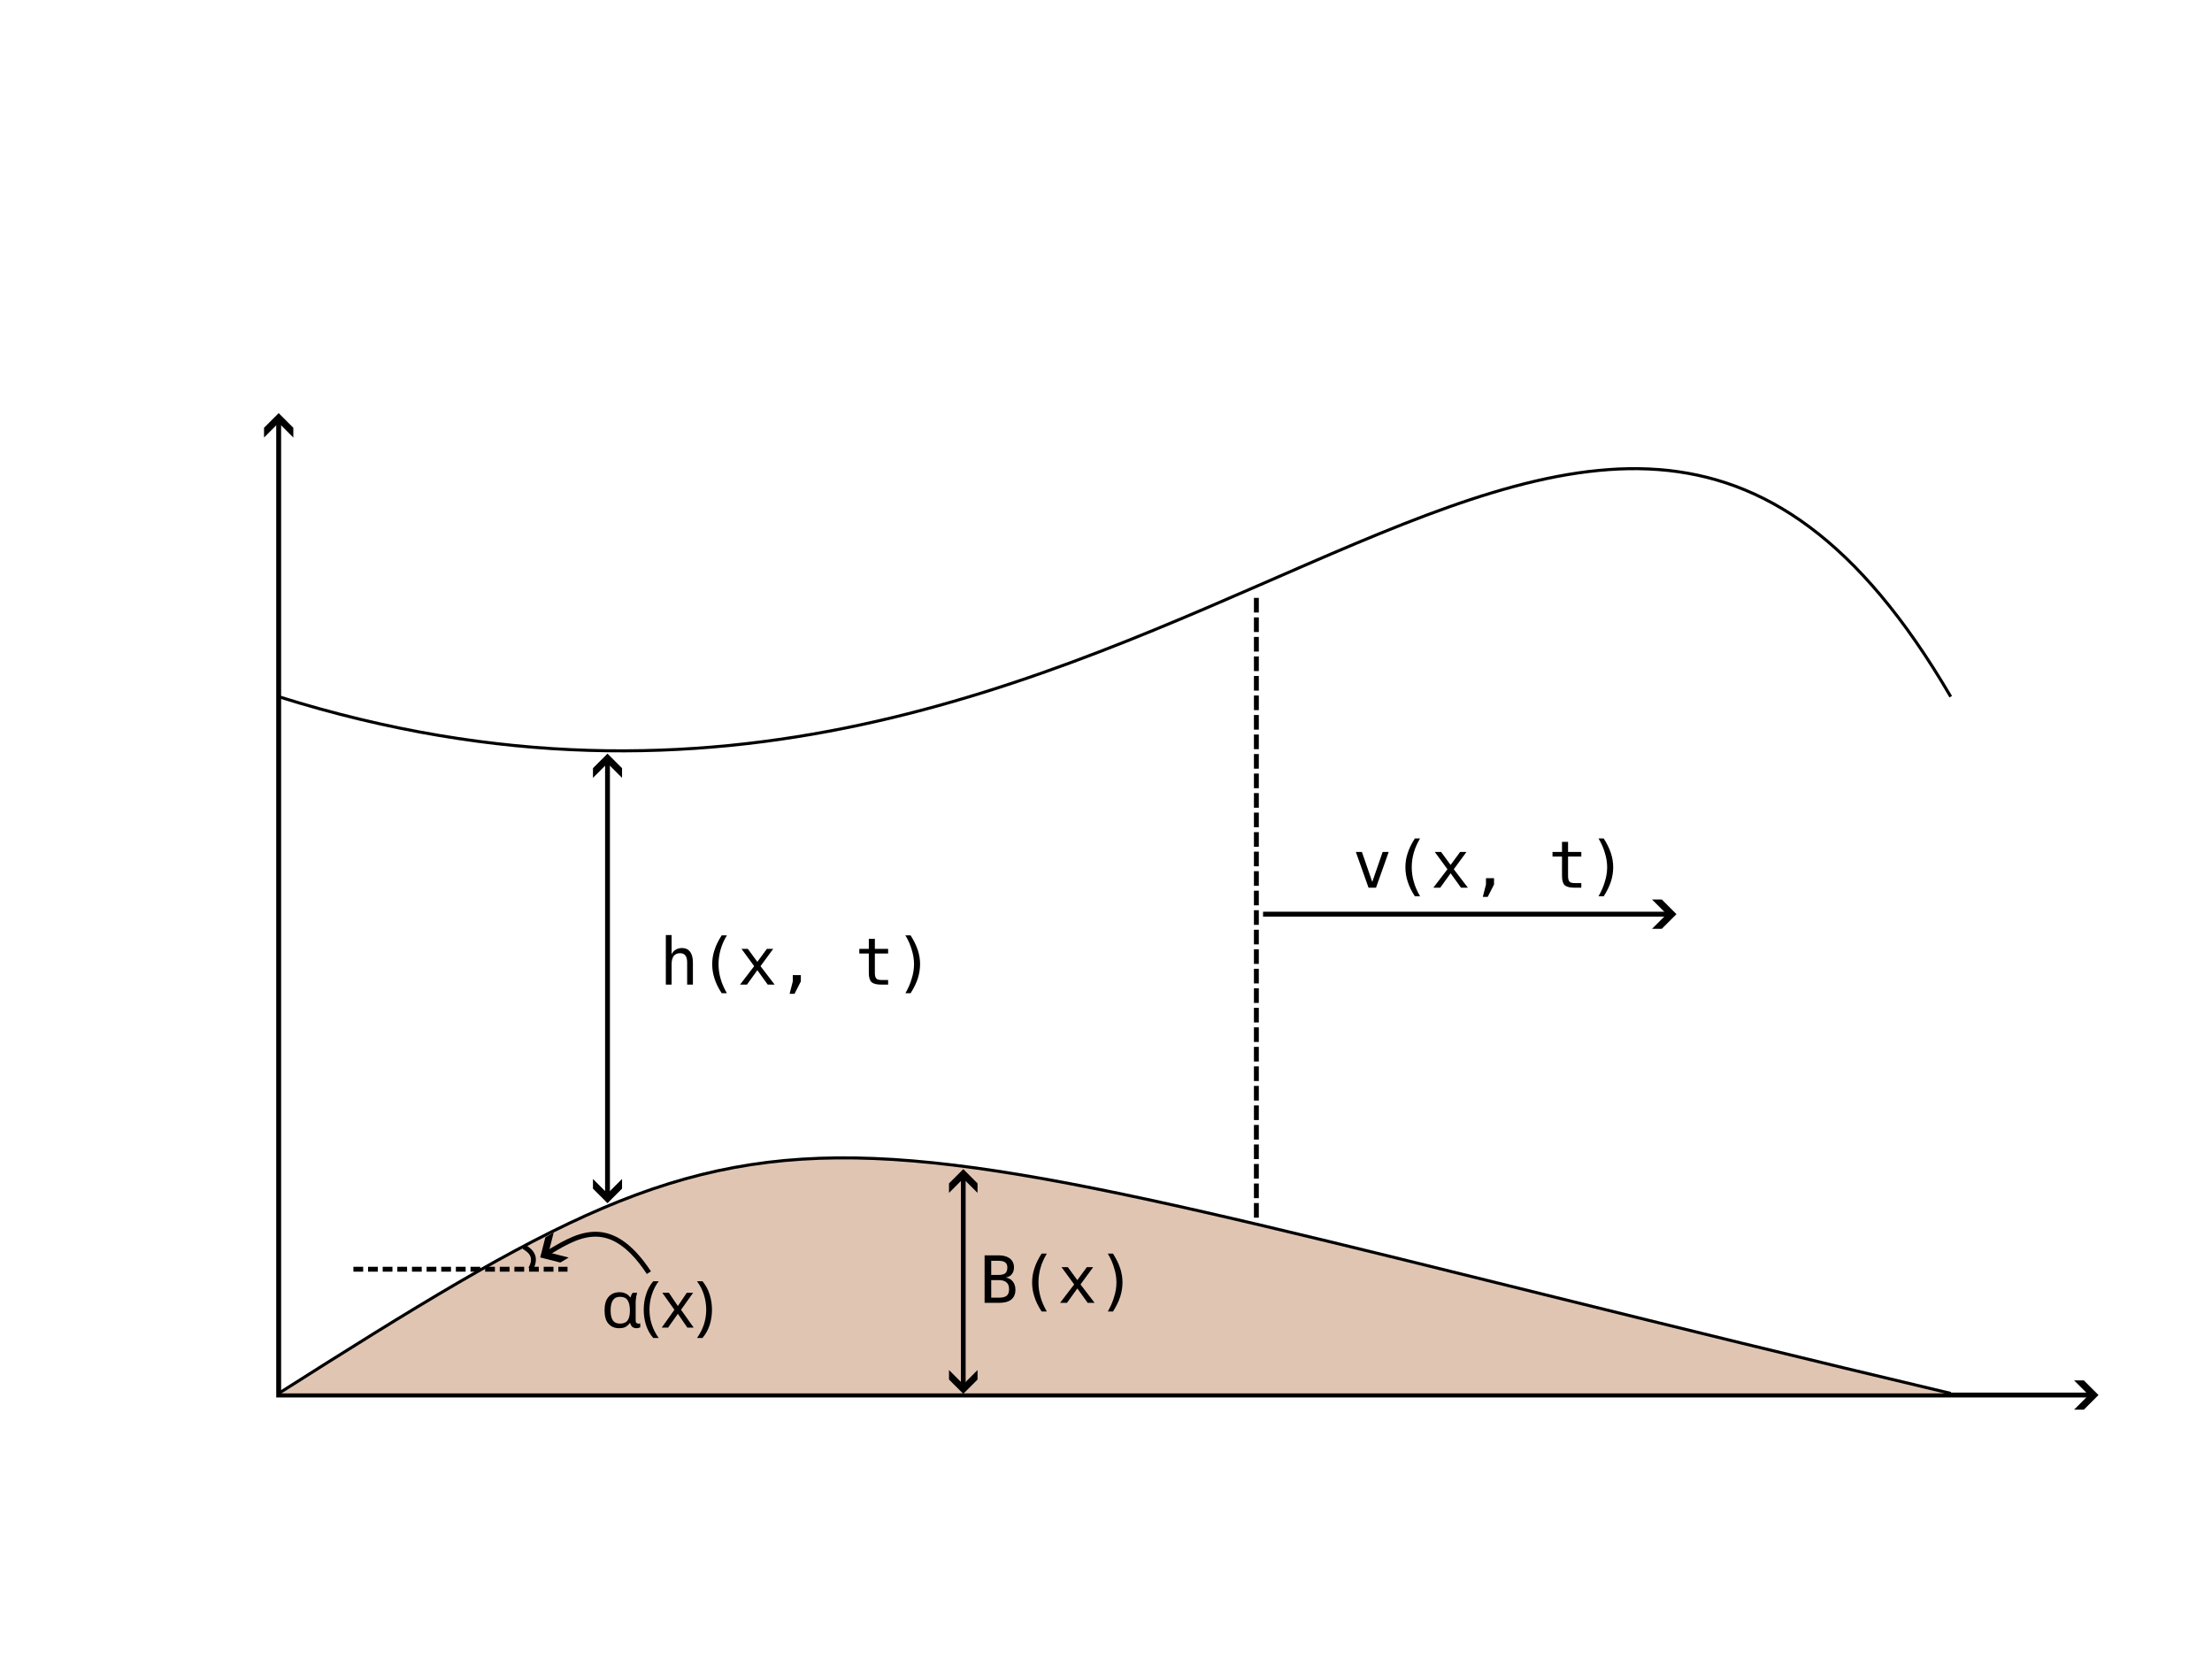
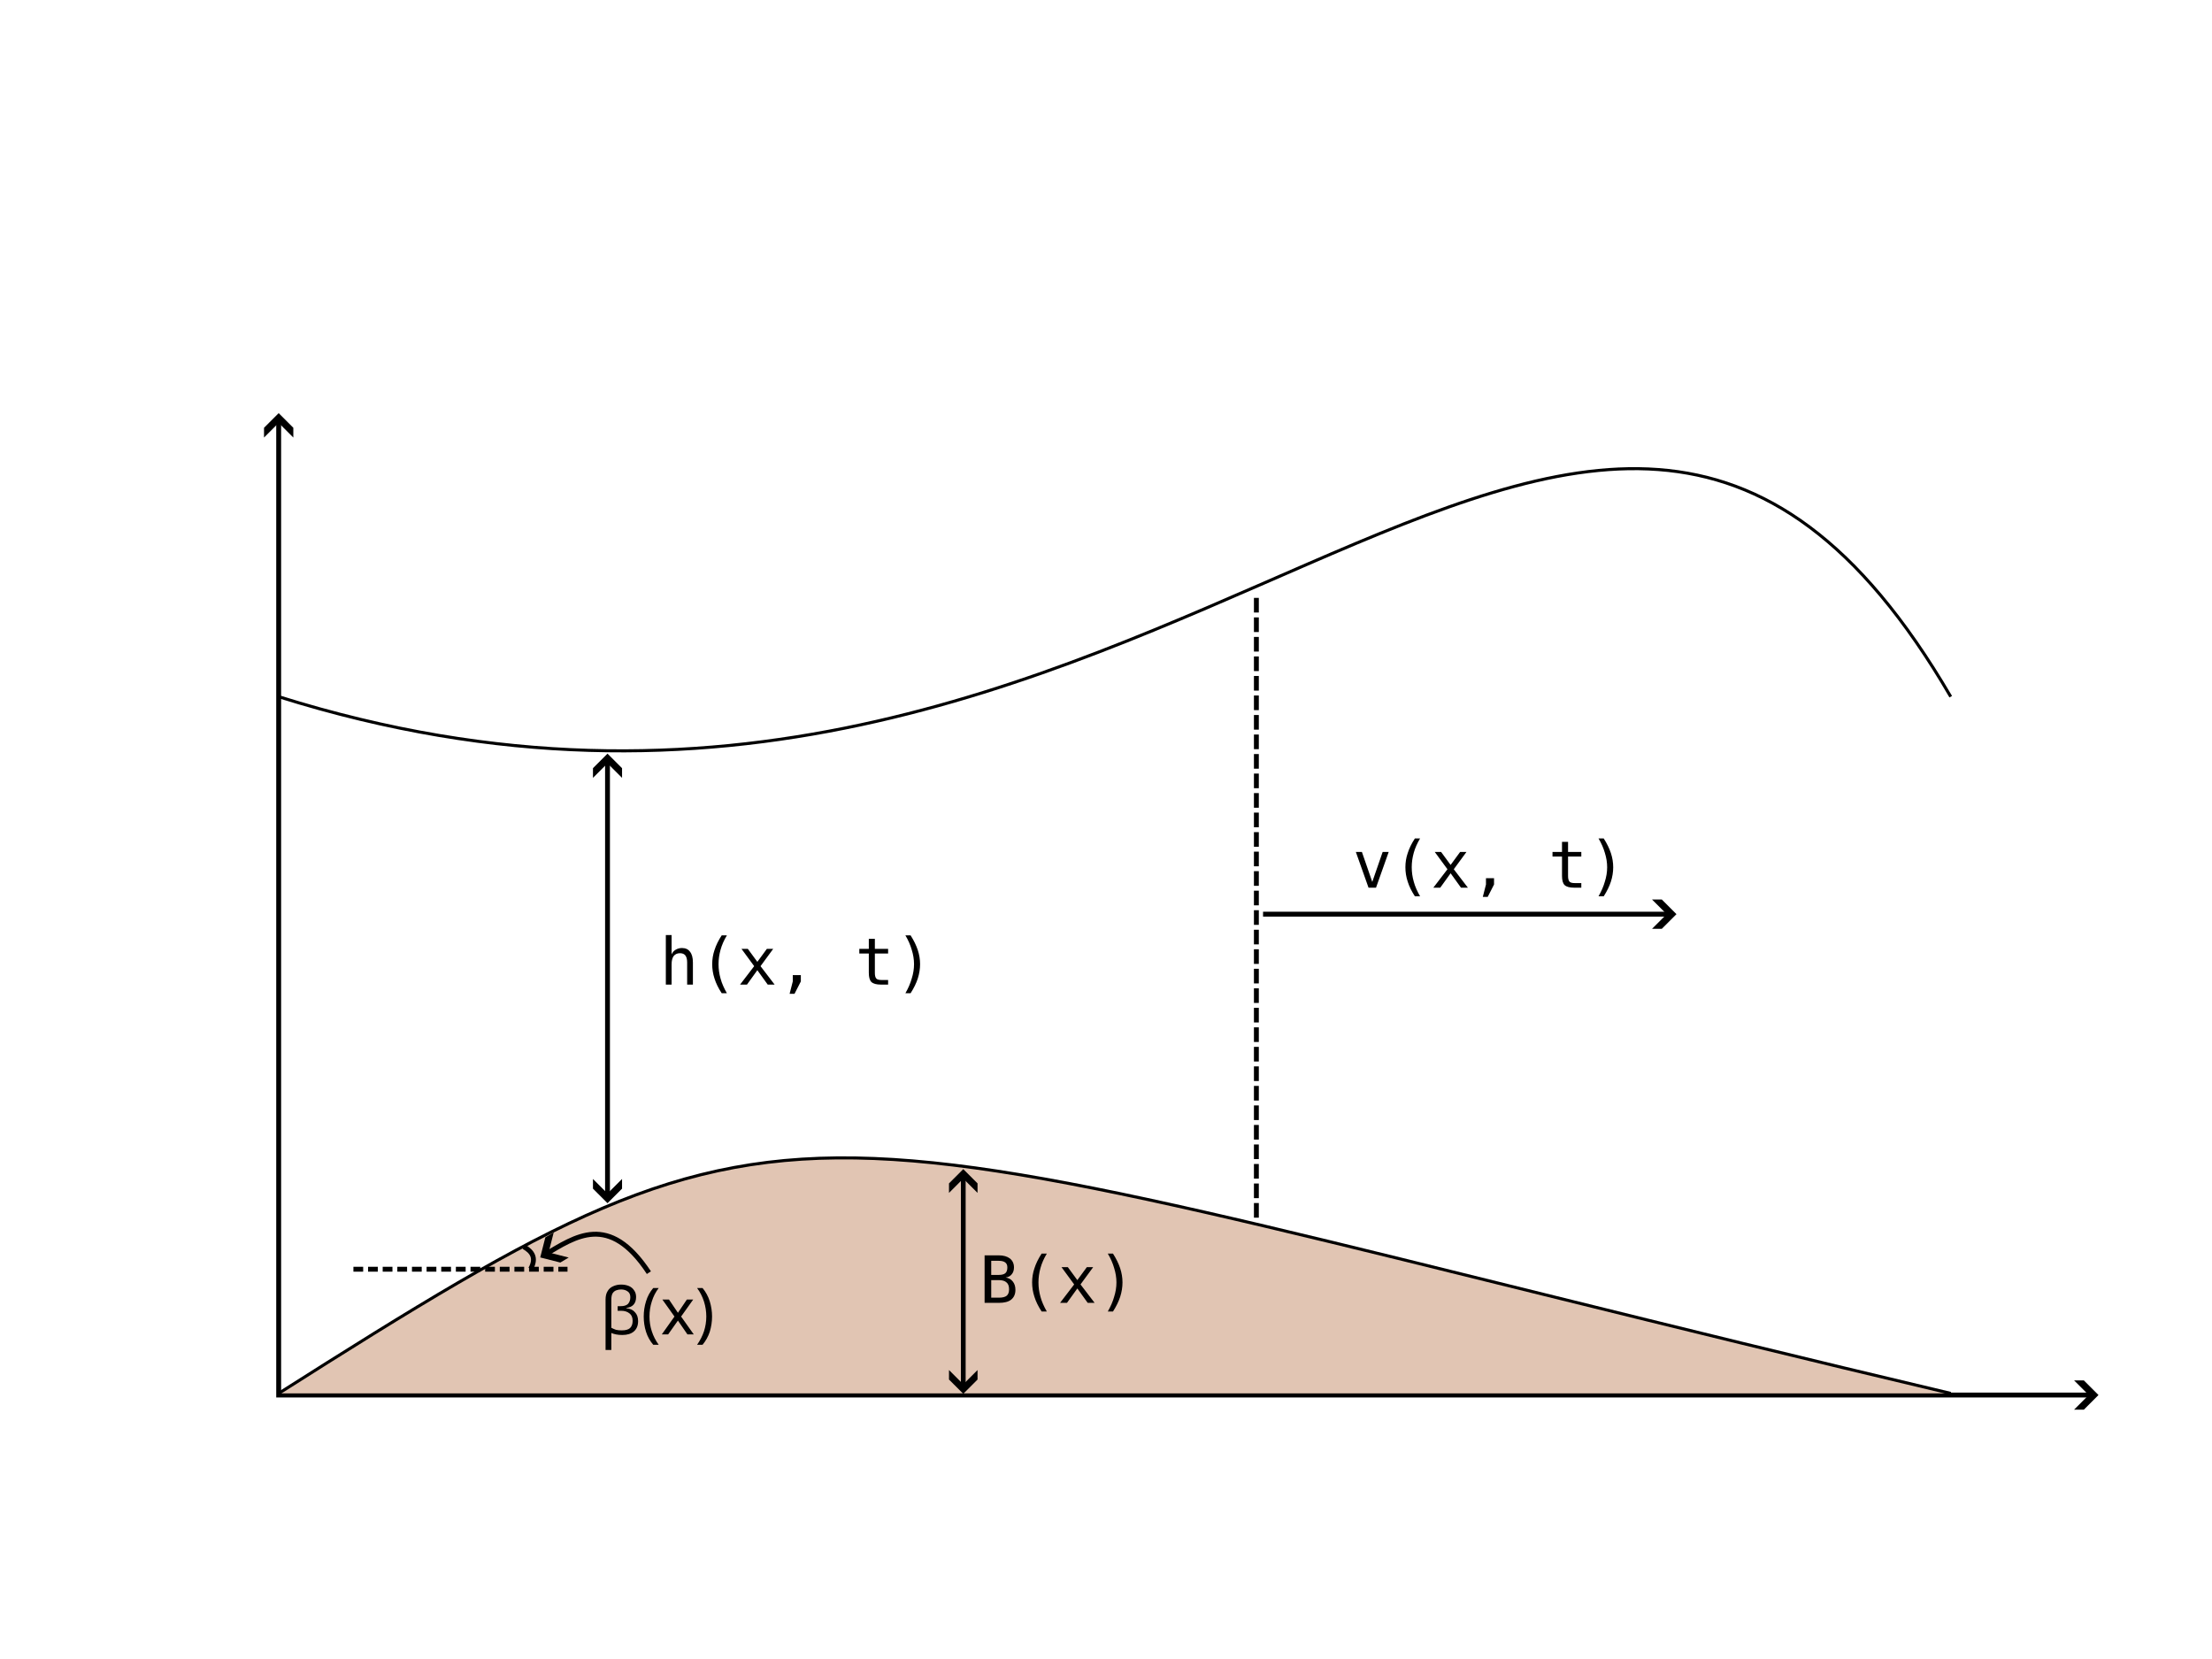
<svg xmlns="http://www.w3.org/2000/svg" width="453.543" height="340.157" id="svg2" version="1.0" viewBox="0 0 120 90">
  <defs id="defs4">
    <marker style="overflow:visible" id="Arrow4" refX="0" refY="0" orient="auto-start-reverse" markerWidth="5" markerHeight="6" viewBox="0 0 5 6" preserveAspectRatio="xMidYMid">
      <path style="fill:context-stroke;fill-rule:evenodd;stroke:none" d="m 1,0 -3,3 h -2 l 3,-3 -3,-3 h 2 z" id="path1741" />
    </marker>
  </defs>
  <g id="layer1">
    <path style="fill:none;stroke:#000000;stroke-width:0.265px;stroke-linecap:butt;stroke-linejoin:miter;stroke-opacity:1;marker-start:url(#Arrow4);marker-end:url(#Arrow4)" d="M 15.118,22.677 V 75.68 h 98.459" id="path147" />
    <path style="fill:#e1c5b3;fill-opacity:1;stroke:#000000;stroke-width:0.165;stroke-linecap:butt;stroke-linejoin:miter;stroke-opacity:1;stroke-dasharray:none" d="m 15.118,75.591 c 29.542,-18.748 26.355,-15.234 90.709,0" id="path8769" />
    <path style="fill:none;stroke:#000000;stroke-width:0.165;stroke-linecap:butt;stroke-linejoin:miter;stroke-opacity:1;stroke-dasharray:none" d="m 15.118,37.795 c 47.872,15.03 70.754,-34.217 90.709,0" id="path9509" />
    <text xml:space="preserve" style="font-style:normal;font-variant:normal;font-weight:normal;font-stretch:normal;font-size:3.528px;line-height:1.25;font-family:monospace;-inkscape-font-specification:monospace;letter-spacing:0px;word-spacing:0px;fill:#000000;fill-opacity:1;stroke:none;stroke-width:0.265" x="53.133" y="70.681" id="text10340">
      <tspan id="tspan10338" style="font-style:normal;font-variant:normal;font-weight:normal;font-stretch:normal;font-size:3.528px;font-family:monospace;-inkscape-font-specification:monospace;stroke-width:0.265" x="53.133" y="70.681">B(x)</tspan>
    </text>
    <text xml:space="preserve" style="font-style:normal;font-variant:normal;font-weight:normal;font-stretch:normal;font-size:3.528px;line-height:1.25;font-family:monospace;-inkscape-font-specification:monospace;letter-spacing:0px;word-spacing:0px;fill:#000000;fill-opacity:1;stroke:none;stroke-width:0.265" x="35.778" y="53.413" id="text10340-9">
      <tspan style="font-style:normal;font-variant:normal;font-weight:normal;font-stretch:normal;font-size:3.528px;font-family:monospace;-inkscape-font-specification:monospace;stroke-width:0.265" x="35.778" y="53.413" id="tspan10661">h(x, t)</tspan>
    </text>
    <path style="fill:none;stroke:#000000;stroke-width:0.258px;stroke-linecap:butt;stroke-linejoin:miter;stroke-opacity:1;marker-start:url(#Arrow4);marker-end:url(#Arrow4)" d="M 52.257,75.356 V 63.682" id="path10649" />
    <path style="fill:none;stroke:#000000;stroke-width:0.263px;stroke-linecap:butt;stroke-linejoin:miter;stroke-opacity:1;marker-start:url(#Arrow4);marker-end:url(#Arrow4)" d="M 32.957,65.01 V 41.147" id="path10665" />
    <path style="fill:none;stroke:#000000;stroke-width:0.265px;stroke-linecap:butt;stroke-linejoin:miter;stroke-opacity:1;stroke-dasharray:0.794,0.265;stroke-dashoffset:0" d="M 68.158,66.058 V 32.365" id="path10677" />
    <path style="fill:none;stroke:#000000;stroke-width:0.265px;stroke-linecap:butt;stroke-linejoin:miter;stroke-opacity:1;marker-end:url(#Arrow4)" d="M 68.52,49.593 H 90.682" id="path10679" />
    <text xml:space="preserve" style="font-style:normal;font-variant:normal;font-weight:normal;font-stretch:normal;font-size:3.528px;line-height:1.25;font-family:monospace;-inkscape-font-specification:monospace;letter-spacing:0px;word-spacing:0px;fill:#000000;fill-opacity:1;stroke:none;stroke-width:0.265" x="73.384" y="48.159" id="text10340-9-0">
      <tspan style="font-style:normal;font-variant:normal;font-weight:normal;font-stretch:normal;font-size:3.528px;font-family:monospace;-inkscape-font-specification:monospace;stroke-width:0.265" x="73.384" y="48.159" id="tspan10661-9">v(x, t)</tspan>
    </text>
    <path style="fill:none;stroke:#000000;stroke-width:0.265px;stroke-linecap:butt;stroke-linejoin:miter;stroke-dasharray:0.529, 0.265;stroke-dashoffset:0;stroke-opacity:1" d="M 19.173,68.855 H 30.787" id="path13764" />
    <path style="fill:none;stroke:#000000;stroke-width:0.265px;stroke-linecap:butt;stroke-linejoin:miter;stroke-opacity:1" d="m 28.419,67.638 c 0.453,0.257 0.697,0.604 0.37,1.196" id="path13768" />
-     <text xml:space="preserve" style="font-style:normal;font-weight:normal;font-size:3.528px;line-height:1.25;font-family:sans-serif;letter-spacing:0px;word-spacing:0px;fill:#000000;fill-opacity:1;stroke:none;stroke-width:0.265" x="32.611" y="72.026" id="text14510">
-       <tspan style="font-size:3.528px;stroke-width:0.265" x="32.611" y="72.026" id="tspan14542">α(x)</tspan>
+     <text xml:space="preserve" style="font-style:normal;font-weight:normal;font-size:3.528px;line-height:1.25;font-family:sans-serif;letter-spacing:0px;word-spacing:0px;fill:#000000;fill-opacity:1;stroke:none;stroke-width:0.265" x="32.556" y="72.391" id="text14510">
+       <tspan style="font-size:3.528px;stroke-width:0.265" x="32.556" y="72.391" id="tspan14542">β(x)</tspan>
    </text>
    <path style="fill:none;stroke:#000000;stroke-width:0.265;stroke-linecap:butt;stroke-linejoin:miter;stroke-dasharray:none;stroke-opacity:1;marker-end:url(#Arrow4)" d="M 35.202,69.041 C 33.039,65.761 31.205,67.087 29.535,68.08" id="path14528" />
  </g>
</svg>
